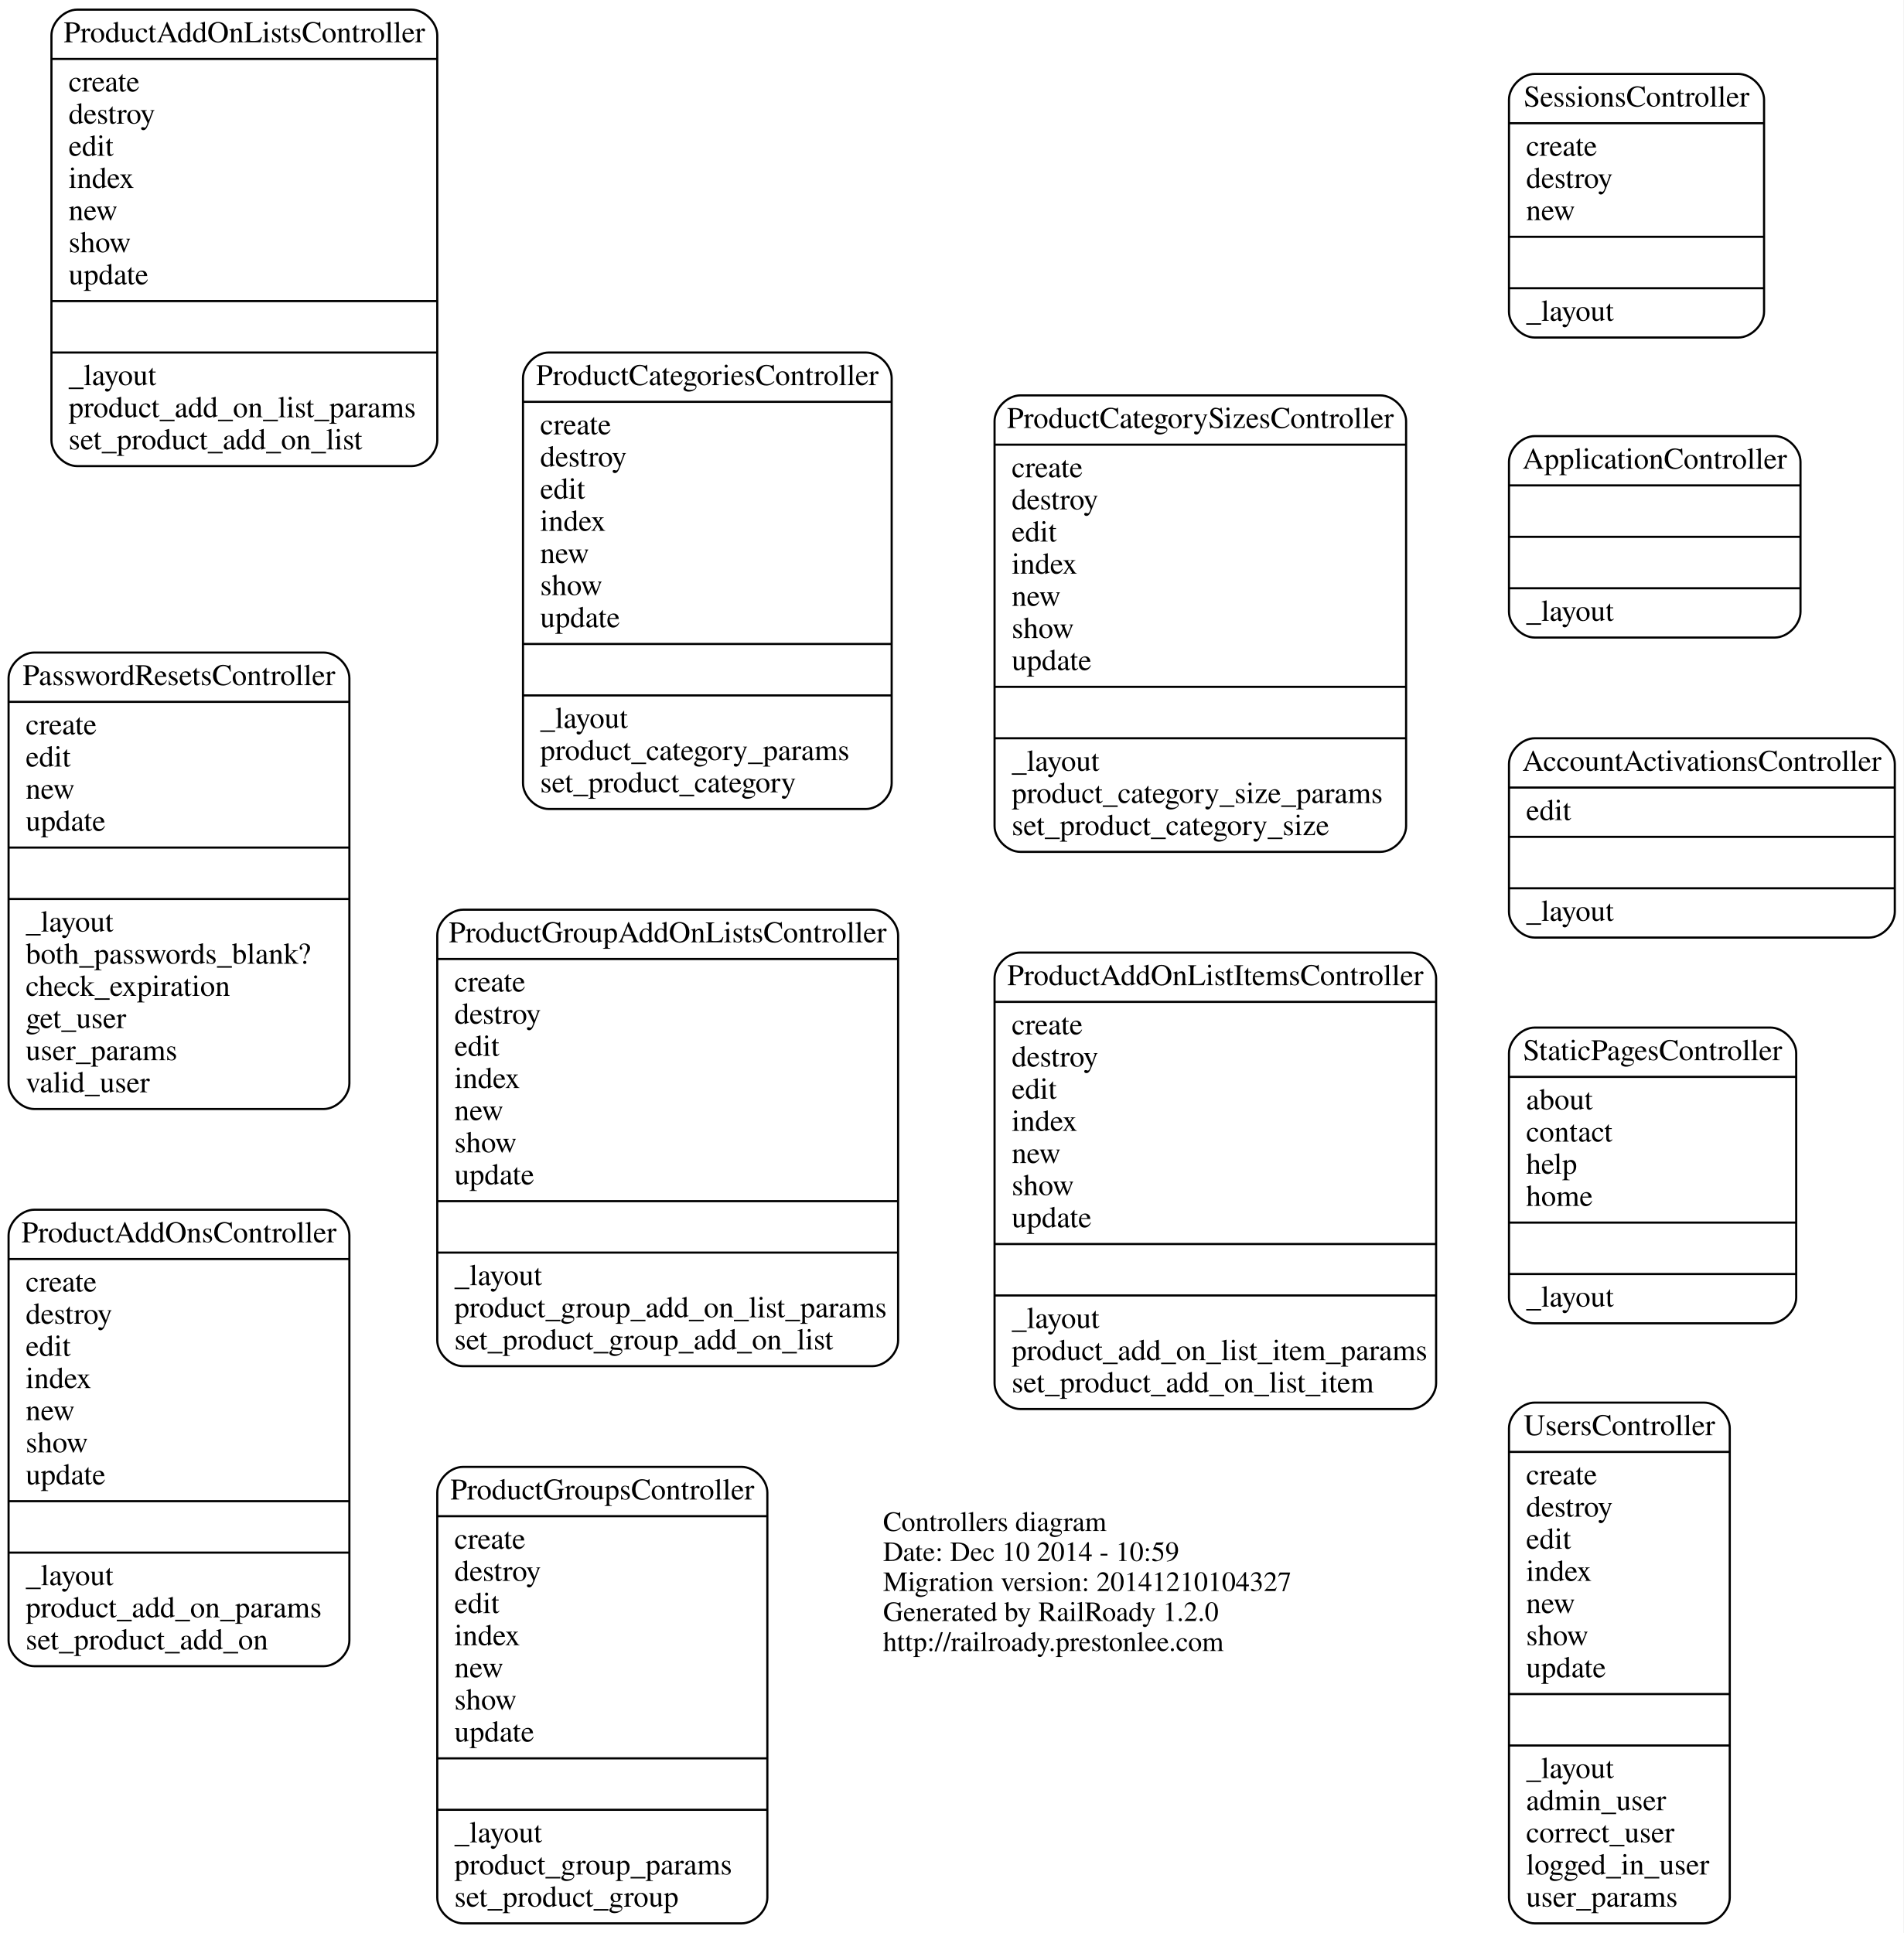
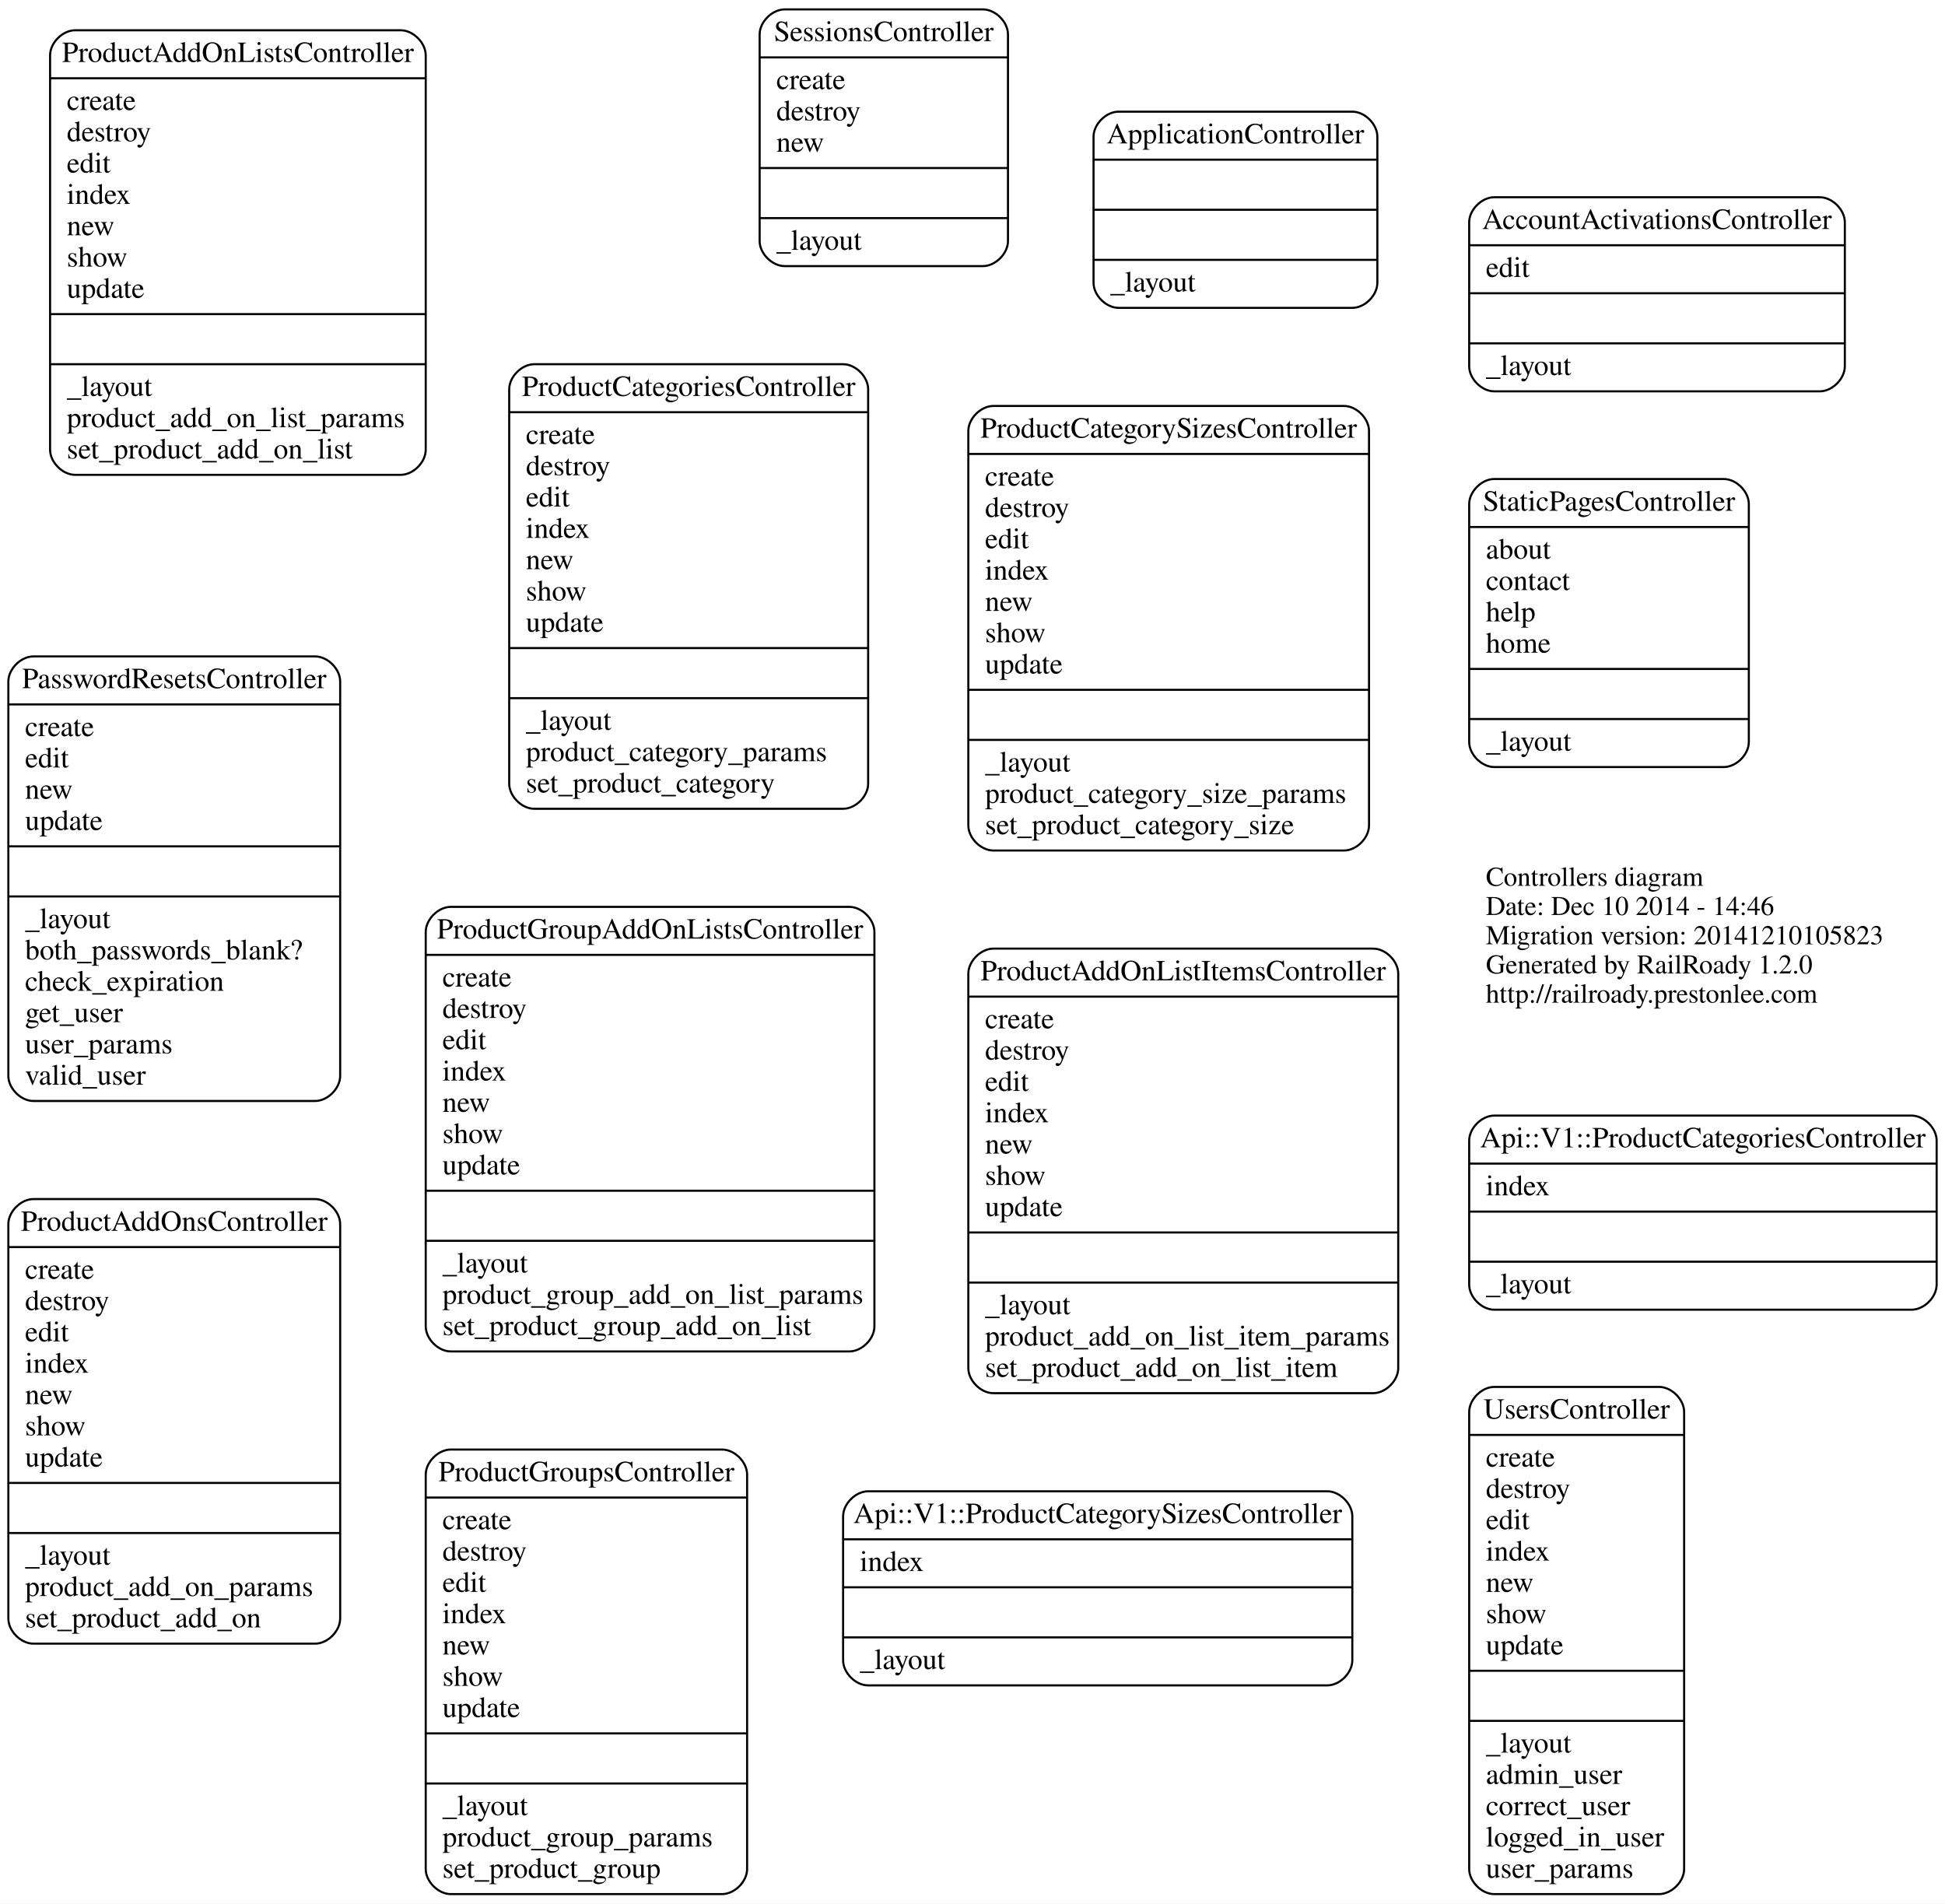
- <svg xmlns="http://www.w3.org/2000/svg" width="888pt" height="902pt" viewBox="0.00 0.00 888.00 902.00">
-   <g id="graph0" class="graph" transform="scale(1 1) rotate(0) translate(4 898)">
-     <polygon fill="white" stroke="none" points="-4,4 -4,-898 884,-898 884,4 -4,4" />
+ <svg xmlns="http://www.w3.org/2000/svg" width="932pt" height="912pt" viewBox="0.00 0.00 932.00 912.00">
+   <g id="graph0" class="graph" transform="scale(1 1) rotate(0) translate(4 908)">
+     <polygon fill="white" stroke="none" points="-4,4 -4,-908 928,-908 928,4 -4,4" />
    <g id="node1" class="node">
-       <text text-anchor="start" x="408" y="-183.6" font-family="Times,serif" font-size="13.00">Controllers diagram</text>
-       <text text-anchor="start" x="408" y="-169.6" font-family="Times,serif" font-size="13.00">Date: Dec 10 2014 - 10:59</text>
-       <text text-anchor="start" x="408" y="-155.6" font-family="Times,serif" font-size="13.00">Migration version: 20141210104327</text>
-       <text text-anchor="start" x="408" y="-141.6" font-family="Times,serif" font-size="13.00">Generated by RailRoady 1.2.0</text>
-       <text text-anchor="start" x="408" y="-127.6" font-family="Times,serif" font-size="13.00">http://railroady.prestonlee.com</text>
+       <text text-anchor="start" x="708" y="-483.6" font-family="Times,serif" font-size="13.00">Controllers diagram</text>
+       <text text-anchor="start" x="708" y="-469.6" font-family="Times,serif" font-size="13.00">Date: Dec 10 2014 - 14:46</text>
+       <text text-anchor="start" x="708" y="-455.6" font-family="Times,serif" font-size="13.00">Migration version: 20141210105823</text>
+       <text text-anchor="start" x="708" y="-441.6" font-family="Times,serif" font-size="13.00">Generated by RailRoady 1.2.0</text>
+       <text text-anchor="start" x="708" y="-427.6" font-family="Times,serif" font-size="13.00">http://railroady.prestonlee.com</text>
    </g>
    <g id="node2" class="node">
      <path fill="none" stroke="black" d="M12,-380.5C12,-380.5 147,-380.5 147,-380.5 153,-380.5 159,-386.5 159,-392.5 159,-392.5 159,-581.5 159,-581.5 159,-587.5 153,-593.5 147,-593.5 147,-593.5 12,-593.5 12,-593.5 6,-593.5 0,-587.5 0,-581.5 0,-581.5 0,-392.5 0,-392.5 0,-386.5 6,-380.5 12,-380.5" />
      <text text-anchor="middle" x="79.5" y="-578.3" font-family="Times,serif" font-size="14.00">PasswordResetsController</text>
      <polyline fill="none" stroke="black" points="0,-570.5 159,-570.5 " />
      <text text-anchor="start" x="8" y="-555.3" font-family="Times,serif" font-size="14.00">create</text>
      <text text-anchor="start" x="8" y="-540.3" font-family="Times,serif" font-size="14.00">edit</text>
      <text text-anchor="start" x="8" y="-525.3" font-family="Times,serif" font-size="14.00">new</text>
      <text text-anchor="start" x="8" y="-510.3" font-family="Times,serif" font-size="14.00">update</text>
      <polyline fill="none" stroke="black" points="0,-502.5 159,-502.5 " />
      <polyline fill="none" stroke="black" points="0,-478.5 159,-478.5 " />
      <text text-anchor="start" x="8" y="-463.3" font-family="Times,serif" font-size="14.00">_layout</text>
      <text text-anchor="start" x="8" y="-448.3" font-family="Times,serif" font-size="14.00">both_passwords_blank?</text>
      <text text-anchor="start" x="8" y="-433.3" font-family="Times,serif" font-size="14.00">check_expiration</text>
      <text text-anchor="start" x="8" y="-418.3" font-family="Times,serif" font-size="14.00">get_user</text>
      <text text-anchor="start" x="8" y="-403.3" font-family="Times,serif" font-size="14.00">user_params</text>
      <text text-anchor="start" x="8" y="-388.3" font-family="Times,serif" font-size="14.00">valid_user</text>
    </g>
    <g id="node3" class="node">
-       <path fill="none" stroke="black" d="M712,-600.5C712,-600.5 824,-600.5 824,-600.5 830,-600.5 836,-606.5 836,-612.5 836,-612.5 836,-682.5 836,-682.5 836,-688.5 830,-694.5 824,-694.5 824,-694.5 712,-694.5 712,-694.5 706,-694.5 700,-688.5 700,-682.5 700,-682.5 700,-612.5 700,-612.5 700,-606.5 706,-600.5 712,-600.5" />
-       <text text-anchor="middle" x="768" y="-679.3" font-family="Times,serif" font-size="14.00">ApplicationController</text>
-       <polyline fill="none" stroke="black" points="700,-671.5 836,-671.5 " />
-       <polyline fill="none" stroke="black" points="700,-647.5 836,-647.5 " />
-       <polyline fill="none" stroke="black" points="700,-623.5 836,-623.5 " />
-       <text text-anchor="start" x="708" y="-608.3" font-family="Times,serif" font-size="14.00">_layout</text>
+       <path fill="none" stroke="black" d="M532,-760.5C532,-760.5 644,-760.5 644,-760.5 650,-760.5 656,-766.5 656,-772.5 656,-772.5 656,-842.5 656,-842.5 656,-848.5 650,-854.5 644,-854.5 644,-854.5 532,-854.5 532,-854.5 526,-854.5 520,-848.5 520,-842.5 520,-842.5 520,-772.5 520,-772.5 520,-766.5 526,-760.5 532,-760.5" />
+       <text text-anchor="middle" x="588" y="-839.3" font-family="Times,serif" font-size="14.00">ApplicationController</text>
+       <polyline fill="none" stroke="black" points="520,-831.5 656,-831.5 " />
+       <polyline fill="none" stroke="black" points="520,-807.5 656,-807.5 " />
+       <polyline fill="none" stroke="black" points="520,-783.5 656,-783.5 " />
+       <text text-anchor="start" x="528" y="-768.3" font-family="Times,serif" font-size="14.00">_layout</text>
    </g>
    <g id="node4" class="node">
-       <path fill="none" stroke="black" d="M712,-280.5C712,-280.5 822,-280.5 822,-280.5 828,-280.5 834,-286.5 834,-292.5 834,-292.5 834,-406.5 834,-406.5 834,-412.5 828,-418.5 822,-418.5 822,-418.5 712,-418.5 712,-418.5 706,-418.5 700,-412.5 700,-406.5 700,-406.5 700,-292.5 700,-292.5 700,-286.5 706,-280.5 712,-280.5" />
-       <text text-anchor="middle" x="767" y="-403.3" font-family="Times,serif" font-size="14.00">StaticPagesController</text>
-       <polyline fill="none" stroke="black" points="700,-395.5 834,-395.5 " />
-       <text text-anchor="start" x="708" y="-380.3" font-family="Times,serif" font-size="14.00">about</text>
-       <text text-anchor="start" x="708" y="-365.3" font-family="Times,serif" font-size="14.00">contact</text>
-       <text text-anchor="start" x="708" y="-350.3" font-family="Times,serif" font-size="14.00">help</text>
-       <text text-anchor="start" x="708" y="-335.3" font-family="Times,serif" font-size="14.00">home</text>
-       <polyline fill="none" stroke="black" points="700,-327.5 834,-327.5 " />
-       <polyline fill="none" stroke="black" points="700,-303.5 834,-303.5 " />
-       <text text-anchor="start" x="708" y="-288.3" font-family="Times,serif" font-size="14.00">_layout</text>
+       <path fill="none" stroke="black" d="M712,-540.5C712,-540.5 822,-540.5 822,-540.5 828,-540.5 834,-546.5 834,-552.5 834,-552.5 834,-666.5 834,-666.5 834,-672.5 828,-678.5 822,-678.5 822,-678.5 712,-678.5 712,-678.5 706,-678.5 700,-672.5 700,-666.5 700,-666.5 700,-552.5 700,-552.5 700,-546.5 706,-540.5 712,-540.5" />
+       <text text-anchor="middle" x="767" y="-663.3" font-family="Times,serif" font-size="14.00">StaticPagesController</text>
+       <polyline fill="none" stroke="black" points="700,-655.5 834,-655.5 " />
+       <text text-anchor="start" x="708" y="-640.3" font-family="Times,serif" font-size="14.00">about</text>
+       <text text-anchor="start" x="708" y="-625.3" font-family="Times,serif" font-size="14.00">contact</text>
+       <text text-anchor="start" x="708" y="-610.3" font-family="Times,serif" font-size="14.00">help</text>
+       <text text-anchor="start" x="708" y="-595.3" font-family="Times,serif" font-size="14.00">home</text>
+       <polyline fill="none" stroke="black" points="700,-587.5 834,-587.5 " />
+       <polyline fill="none" stroke="black" points="700,-563.5 834,-563.5 " />
+       <text text-anchor="start" x="708" y="-548.3" font-family="Times,serif" font-size="14.00">_layout</text>
    </g>
    <g id="node5" class="node">
      <path fill="none" stroke="black" d="M472,-500.5C472,-500.5 640,-500.5 640,-500.5 646,-500.5 652,-506.5 652,-512.5 652,-512.5 652,-701.5 652,-701.5 652,-707.5 646,-713.5 640,-713.5 640,-713.5 472,-713.5 472,-713.5 466,-713.5 460,-707.5 460,-701.5 460,-701.5 460,-512.5 460,-512.5 460,-506.5 466,-500.5 472,-500.5" />
      <text text-anchor="middle" x="556" y="-698.3" font-family="Times,serif" font-size="14.00">ProductCategorySizesController</text>
      <polyline fill="none" stroke="black" points="460,-690.5 652,-690.5 " />
      <text text-anchor="start" x="468" y="-675.3" font-family="Times,serif" font-size="14.00">create</text>
      <text text-anchor="start" x="468" y="-660.3" font-family="Times,serif" font-size="14.00">destroy</text>
      <text text-anchor="start" x="468" y="-645.3" font-family="Times,serif" font-size="14.00">edit</text>
      <text text-anchor="start" x="468" y="-630.3" font-family="Times,serif" font-size="14.00">index</text>
      <text text-anchor="start" x="468" y="-615.3" font-family="Times,serif" font-size="14.00">new</text>
      <text text-anchor="start" x="468" y="-600.3" font-family="Times,serif" font-size="14.00">show</text>
      <text text-anchor="start" x="468" y="-585.3" font-family="Times,serif" font-size="14.00">update</text>
      <polyline fill="none" stroke="black" points="460,-577.5 652,-577.5 " />
      <polyline fill="none" stroke="black" points="460,-553.5 652,-553.5 " />
      <text text-anchor="start" x="468" y="-538.3" font-family="Times,serif" font-size="14.00">_layout</text>
      <text text-anchor="start" x="468" y="-523.3" font-family="Times,serif" font-size="14.00">product_category_size_params</text>
      <text text-anchor="start" x="468" y="-508.3" font-family="Times,serif" font-size="14.00">set_product_category_size</text>
    </g>
    <g id="node6" class="node">
      <path fill="none" stroke="black" d="M12,-120.5C12,-120.5 147,-120.5 147,-120.5 153,-120.5 159,-126.5 159,-132.5 159,-132.5 159,-321.5 159,-321.5 159,-327.5 153,-333.5 147,-333.5 147,-333.5 12,-333.5 12,-333.5 6,-333.5 0,-327.5 0,-321.5 0,-321.5 0,-132.5 0,-132.5 0,-126.5 6,-120.5 12,-120.5" />
      <text text-anchor="middle" x="79.5" y="-318.3" font-family="Times,serif" font-size="14.00">ProductAddOnsController</text>
      <polyline fill="none" stroke="black" points="0,-310.5 159,-310.5 " />
      <text text-anchor="start" x="8" y="-295.3" font-family="Times,serif" font-size="14.00">create</text>
      <text text-anchor="start" x="8" y="-280.3" font-family="Times,serif" font-size="14.00">destroy</text>
      <text text-anchor="start" x="8" y="-265.3" font-family="Times,serif" font-size="14.00">edit</text>
      <text text-anchor="start" x="8" y="-250.3" font-family="Times,serif" font-size="14.00">index</text>
      <text text-anchor="start" x="8" y="-235.3" font-family="Times,serif" font-size="14.00">new</text>
      <text text-anchor="start" x="8" y="-220.3" font-family="Times,serif" font-size="14.00">show</text>
      <text text-anchor="start" x="8" y="-205.3" font-family="Times,serif" font-size="14.00">update</text>
      <polyline fill="none" stroke="black" points="0,-197.5 159,-197.5 " />
      <polyline fill="none" stroke="black" points="0,-173.5 159,-173.5 " />
      <text text-anchor="start" x="8" y="-158.3" font-family="Times,serif" font-size="14.00">_layout</text>
      <text text-anchor="start" x="8" y="-143.3" font-family="Times,serif" font-size="14.00">product_add_on_params</text>
      <text text-anchor="start" x="8" y="-128.3" font-family="Times,serif" font-size="14.00">set_product_add_on</text>
    </g>
    <g id="node7" class="node">
      <path fill="none" stroke="black" d="M252,-520.5C252,-520.5 400,-520.5 400,-520.5 406,-520.5 412,-526.5 412,-532.5 412,-532.5 412,-721.5 412,-721.5 412,-727.5 406,-733.5 400,-733.5 400,-733.5 252,-733.5 252,-733.5 246,-733.5 240,-727.5 240,-721.5 240,-721.5 240,-532.5 240,-532.5 240,-526.5 246,-520.5 252,-520.5" />
      <text text-anchor="middle" x="326" y="-718.3" font-family="Times,serif" font-size="14.00">ProductCategoriesController</text>
      <polyline fill="none" stroke="black" points="240,-710.5 412,-710.5 " />
      <text text-anchor="start" x="248" y="-695.3" font-family="Times,serif" font-size="14.00">create</text>
      <text text-anchor="start" x="248" y="-680.3" font-family="Times,serif" font-size="14.00">destroy</text>
      <text text-anchor="start" x="248" y="-665.3" font-family="Times,serif" font-size="14.00">edit</text>
      <text text-anchor="start" x="248" y="-650.3" font-family="Times,serif" font-size="14.00">index</text>
      <text text-anchor="start" x="248" y="-635.3" font-family="Times,serif" font-size="14.00">new</text>
      <text text-anchor="start" x="248" y="-620.3" font-family="Times,serif" font-size="14.00">show</text>
      <text text-anchor="start" x="248" y="-605.3" font-family="Times,serif" font-size="14.00">update</text>
      <polyline fill="none" stroke="black" points="240,-597.5 412,-597.5 " />
      <polyline fill="none" stroke="black" points="240,-573.5 412,-573.5 " />
      <text text-anchor="start" x="248" y="-558.3" font-family="Times,serif" font-size="14.00">_layout</text>
      <text text-anchor="start" x="248" y="-543.3" font-family="Times,serif" font-size="14.00">product_category_params</text>
      <text text-anchor="start" x="248" y="-528.3" font-family="Times,serif" font-size="14.00">set_product_category</text>
    </g>
    <g id="node8" class="node">
-       <path fill="none" stroke="black" d="M712,-740.5C712,-740.5 807,-740.5 807,-740.5 813,-740.5 819,-746.5 819,-752.5 819,-752.5 819,-851.5 819,-851.5 819,-857.5 813,-863.5 807,-863.5 807,-863.5 712,-863.5 712,-863.5 706,-863.5 700,-857.5 700,-851.5 700,-851.5 700,-752.5 700,-752.5 700,-746.5 706,-740.5 712,-740.5" />
-       <text text-anchor="middle" x="759.5" y="-848.3" font-family="Times,serif" font-size="14.00">SessionsController</text>
-       <polyline fill="none" stroke="black" points="700,-840.5 819,-840.5 " />
-       <text text-anchor="start" x="708" y="-825.3" font-family="Times,serif" font-size="14.00">create</text>
-       <text text-anchor="start" x="708" y="-810.3" font-family="Times,serif" font-size="14.00">destroy</text>
-       <text text-anchor="start" x="708" y="-795.3" font-family="Times,serif" font-size="14.00">new</text>
-       <polyline fill="none" stroke="black" points="700,-787.5 819,-787.5 " />
-       <polyline fill="none" stroke="black" points="700,-763.5 819,-763.5 " />
-       <text text-anchor="start" x="708" y="-748.3" font-family="Times,serif" font-size="14.00">_layout</text>
+       <path fill="none" stroke="black" d="M412,-100.5C412,-100.5 632,-100.5 632,-100.5 638,-100.5 644,-106.5 644,-112.5 644,-112.5 644,-181.5 644,-181.5 644,-187.5 638,-193.5 632,-193.5 632,-193.5 412,-193.5 412,-193.5 406,-193.5 400,-187.5 400,-181.5 400,-181.5 400,-112.5 400,-112.5 400,-106.5 406,-100.5 412,-100.5" />
+       <text text-anchor="middle" x="522" y="-178.3" font-family="Times,serif" font-size="14.00">Api::V1::ProductCategorySizesController</text>
+       <polyline fill="none" stroke="black" points="400,-170.5 644,-170.5 " />
+       <text text-anchor="start" x="408" y="-155.3" font-family="Times,serif" font-size="14.00">index</text>
+       <polyline fill="none" stroke="black" points="400,-147.5 644,-147.5 " />
+       <polyline fill="none" stroke="black" points="400,-123.5 644,-123.5 " />
+       <text text-anchor="start" x="408" y="-108.3" font-family="Times,serif" font-size="14.00">_layout</text>
    </g>
    <g id="node9" class="node">
+       <path fill="none" stroke="black" d="M712,-280.5C712,-280.5 912,-280.5 912,-280.5 918,-280.5 924,-286.5 924,-292.5 924,-292.5 924,-361.5 924,-361.5 924,-367.5 918,-373.5 912,-373.5 912,-373.5 712,-373.5 712,-373.5 706,-373.5 700,-367.5 700,-361.5 700,-361.5 700,-292.5 700,-292.5 700,-286.5 706,-280.5 712,-280.5" />
+       <text text-anchor="middle" x="812" y="-358.3" font-family="Times,serif" font-size="14.00">Api::V1::ProductCategoriesController</text>
+       <polyline fill="none" stroke="black" points="700,-350.5 924,-350.5 " />
+       <text text-anchor="start" x="708" y="-335.3" font-family="Times,serif" font-size="14.00">index</text>
+       <polyline fill="none" stroke="black" points="700,-327.5 924,-327.5 " />
+       <polyline fill="none" stroke="black" points="700,-303.5 924,-303.5 " />
+       <text text-anchor="start" x="708" y="-288.3" font-family="Times,serif" font-size="14.00">_layout</text>
+     </g>
+     <g id="node10" class="node">
+       <path fill="none" stroke="black" d="M372,-780.5C372,-780.5 467,-780.5 467,-780.5 473,-780.5 479,-786.5 479,-792.5 479,-792.5 479,-891.5 479,-891.5 479,-897.5 473,-903.5 467,-903.5 467,-903.5 372,-903.5 372,-903.5 366,-903.5 360,-897.5 360,-891.5 360,-891.5 360,-792.5 360,-792.5 360,-786.5 366,-780.5 372,-780.5" />
+       <text text-anchor="middle" x="419.5" y="-888.3" font-family="Times,serif" font-size="14.00">SessionsController</text>
+       <polyline fill="none" stroke="black" points="360,-880.5 479,-880.5 " />
+       <text text-anchor="start" x="368" y="-865.3" font-family="Times,serif" font-size="14.00">create</text>
+       <text text-anchor="start" x="368" y="-850.3" font-family="Times,serif" font-size="14.00">destroy</text>
+       <text text-anchor="start" x="368" y="-835.3" font-family="Times,serif" font-size="14.00">new</text>
+       <polyline fill="none" stroke="black" points="360,-827.5 479,-827.5 " />
+       <polyline fill="none" stroke="black" points="360,-803.5 479,-803.5 " />
+       <text text-anchor="start" x="368" y="-788.3" font-family="Times,serif" font-size="14.00">_layout</text>
+     </g>
+     <g id="node11" class="node">
      <path fill="none" stroke="black" d="M212,-260.5C212,-260.5 403,-260.5 403,-260.5 409,-260.5 415,-266.5 415,-272.5 415,-272.5 415,-461.5 415,-461.5 415,-467.5 409,-473.5 403,-473.5 403,-473.5 212,-473.5 212,-473.5 206,-473.5 200,-467.5 200,-461.5 200,-461.5 200,-272.5 200,-272.5 200,-266.5 206,-260.5 212,-260.5" />
      <text text-anchor="middle" x="307.5" y="-458.3" font-family="Times,serif" font-size="14.00">ProductGroupAddOnListsController</text>
      <polyline fill="none" stroke="black" points="200,-450.5 415,-450.5 " />
      <text text-anchor="start" x="208" y="-435.3" font-family="Times,serif" font-size="14.00">create</text>
      <text text-anchor="start" x="208" y="-420.3" font-family="Times,serif" font-size="14.00">destroy</text>
      <text text-anchor="start" x="208" y="-405.3" font-family="Times,serif" font-size="14.00">edit</text>
      <text text-anchor="start" x="208" y="-390.3" font-family="Times,serif" font-size="14.00">index</text>
      <text text-anchor="start" x="208" y="-375.3" font-family="Times,serif" font-size="14.00">new</text>
      <text text-anchor="start" x="208" y="-360.3" font-family="Times,serif" font-size="14.00">show</text>
      <text text-anchor="start" x="208" y="-345.3" font-family="Times,serif" font-size="14.00">update</text>
      <polyline fill="none" stroke="black" points="200,-337.5 415,-337.5 " />
      <polyline fill="none" stroke="black" points="200,-313.5 415,-313.5 " />
      <text text-anchor="start" x="208" y="-298.3" font-family="Times,serif" font-size="14.00">_layout</text>
      <text text-anchor="start" x="208" y="-283.3" font-family="Times,serif" font-size="14.00">product_group_add_on_list_params</text>
      <text text-anchor="start" x="208" y="-268.3" font-family="Times,serif" font-size="14.00">set_product_group_add_on_list</text>
    </g>
-     <g id="node10" class="node">
+     <g id="node12" class="node">
      <path fill="none" stroke="black" d="M712,-0.5C712,-0.5 791,-0.5 791,-0.5 797,-0.5 803,-6.5 803,-12.5 803,-12.5 803,-231.5 803,-231.5 803,-237.5 797,-243.5 791,-243.5 791,-243.5 712,-243.5 712,-243.5 706,-243.5 700,-237.5 700,-231.5 700,-231.5 700,-12.5 700,-12.5 700,-6.5 706,-0.5 712,-0.5" />
      <text text-anchor="middle" x="751.5" y="-228.3" font-family="Times,serif" font-size="14.00">UsersController</text>
      <polyline fill="none" stroke="black" points="700,-220.5 803,-220.5 " />
      <text text-anchor="start" x="708" y="-205.3" font-family="Times,serif" font-size="14.00">create</text>
      <text text-anchor="start" x="708" y="-190.3" font-family="Times,serif" font-size="14.00">destroy</text>
      <text text-anchor="start" x="708" y="-175.3" font-family="Times,serif" font-size="14.00">edit</text>
      <text text-anchor="start" x="708" y="-160.3" font-family="Times,serif" font-size="14.00">index</text>
      <text text-anchor="start" x="708" y="-145.3" font-family="Times,serif" font-size="14.00">new</text>
      <text text-anchor="start" x="708" y="-130.3" font-family="Times,serif" font-size="14.00">show</text>
      <text text-anchor="start" x="708" y="-115.3" font-family="Times,serif" font-size="14.00">update</text>
      <polyline fill="none" stroke="black" points="700,-107.5 803,-107.5 " />
      <polyline fill="none" stroke="black" points="700,-83.5 803,-83.5 " />
      <text text-anchor="start" x="708" y="-68.3" font-family="Times,serif" font-size="14.00">_layout</text>
      <text text-anchor="start" x="708" y="-53.3" font-family="Times,serif" font-size="14.00">admin_user</text>
      <text text-anchor="start" x="708" y="-38.3" font-family="Times,serif" font-size="14.00">correct_user</text>
      <text text-anchor="start" x="708" y="-23.3" font-family="Times,serif" font-size="14.00">logged_in_user</text>
      <text text-anchor="start" x="708" y="-8.3" font-family="Times,serif" font-size="14.00">user_params</text>
    </g>
-     <g id="node11" class="node">
+     <g id="node13" class="node">
      <path fill="none" stroke="black" d="M472,-240.5C472,-240.5 654,-240.5 654,-240.5 660,-240.5 666,-246.5 666,-252.5 666,-252.5 666,-441.5 666,-441.5 666,-447.5 660,-453.5 654,-453.5 654,-453.5 472,-453.5 472,-453.5 466,-453.5 460,-447.5 460,-441.5 460,-441.5 460,-252.5 460,-252.5 460,-246.5 466,-240.5 472,-240.5" />
      <text text-anchor="middle" x="563" y="-438.3" font-family="Times,serif" font-size="14.00">ProductAddOnListItemsController</text>
      <polyline fill="none" stroke="black" points="460,-430.5 666,-430.5 " />
      <text text-anchor="start" x="468" y="-415.3" font-family="Times,serif" font-size="14.00">create</text>
      <text text-anchor="start" x="468" y="-400.3" font-family="Times,serif" font-size="14.00">destroy</text>
      <text text-anchor="start" x="468" y="-385.3" font-family="Times,serif" font-size="14.00">edit</text>
      <text text-anchor="start" x="468" y="-370.3" font-family="Times,serif" font-size="14.00">index</text>
      <text text-anchor="start" x="468" y="-355.3" font-family="Times,serif" font-size="14.00">new</text>
      <text text-anchor="start" x="468" y="-340.3" font-family="Times,serif" font-size="14.00">show</text>
      <text text-anchor="start" x="468" y="-325.3" font-family="Times,serif" font-size="14.00">update</text>
      <polyline fill="none" stroke="black" points="460,-317.5 666,-317.5 " />
      <polyline fill="none" stroke="black" points="460,-293.5 666,-293.5 " />
      <text text-anchor="start" x="468" y="-278.3" font-family="Times,serif" font-size="14.00">_layout</text>
      <text text-anchor="start" x="468" y="-263.3" font-family="Times,serif" font-size="14.00">product_add_on_list_item_params</text>
      <text text-anchor="start" x="468" y="-248.3" font-family="Times,serif" font-size="14.00">set_product_add_on_list_item</text>
    </g>
-     <g id="node12" class="node">
-       <path fill="none" stroke="black" d="M712,-460.5C712,-460.5 868,-460.5 868,-460.5 874,-460.5 880,-466.5 880,-472.5 880,-472.5 880,-541.5 880,-541.5 880,-547.5 874,-553.5 868,-553.5 868,-553.5 712,-553.5 712,-553.5 706,-553.5 700,-547.5 700,-541.5 700,-541.5 700,-472.5 700,-472.5 700,-466.5 706,-460.5 712,-460.5" />
-       <text text-anchor="middle" x="790" y="-538.3" font-family="Times,serif" font-size="14.00">AccountActivationsController</text>
-       <polyline fill="none" stroke="black" points="700,-530.5 880,-530.5 " />
-       <text text-anchor="start" x="708" y="-515.3" font-family="Times,serif" font-size="14.00">edit</text>
-       <polyline fill="none" stroke="black" points="700,-507.5 880,-507.5 " />
-       <polyline fill="none" stroke="black" points="700,-483.5 880,-483.5 " />
-       <text text-anchor="start" x="708" y="-468.3" font-family="Times,serif" font-size="14.00">_layout</text>
-     </g>
-     <g id="node13" class="node">
+     <g id="node14" class="node">
+       <path fill="none" stroke="black" d="M712,-720.5C712,-720.5 868,-720.5 868,-720.5 874,-720.5 880,-726.5 880,-732.5 880,-732.5 880,-801.5 880,-801.5 880,-807.5 874,-813.5 868,-813.5 868,-813.5 712,-813.5 712,-813.5 706,-813.5 700,-807.5 700,-801.5 700,-801.5 700,-732.5 700,-732.5 700,-726.5 706,-720.5 712,-720.5" />
+       <text text-anchor="middle" x="790" y="-798.3" font-family="Times,serif" font-size="14.00">AccountActivationsController</text>
+       <polyline fill="none" stroke="black" points="700,-790.5 880,-790.5 " />
+       <text text-anchor="start" x="708" y="-775.3" font-family="Times,serif" font-size="14.00">edit</text>
+       <polyline fill="none" stroke="black" points="700,-767.5 880,-767.5 " />
+       <polyline fill="none" stroke="black" points="700,-743.5 880,-743.5 " />
+       <text text-anchor="start" x="708" y="-728.3" font-family="Times,serif" font-size="14.00">_layout</text>
+     </g>
+     <g id="node15" class="node">
      <path fill="none" stroke="black" d="M32,-680.5C32,-680.5 188,-680.5 188,-680.5 194,-680.5 200,-686.5 200,-692.5 200,-692.5 200,-881.5 200,-881.5 200,-887.5 194,-893.5 188,-893.5 188,-893.5 32,-893.5 32,-893.5 26,-893.5 20,-887.5 20,-881.5 20,-881.5 20,-692.5 20,-692.5 20,-686.5 26,-680.5 32,-680.5" />
      <text text-anchor="middle" x="110" y="-878.3" font-family="Times,serif" font-size="14.00">ProductAddOnListsController</text>
      <polyline fill="none" stroke="black" points="20,-870.5 200,-870.5 " />
      <text text-anchor="start" x="28" y="-855.3" font-family="Times,serif" font-size="14.00">create</text>
      <text text-anchor="start" x="28" y="-840.3" font-family="Times,serif" font-size="14.00">destroy</text>
      <text text-anchor="start" x="28" y="-825.3" font-family="Times,serif" font-size="14.00">edit</text>
      <text text-anchor="start" x="28" y="-810.3" font-family="Times,serif" font-size="14.00">index</text>
      <text text-anchor="start" x="28" y="-795.3" font-family="Times,serif" font-size="14.00">new</text>
      <text text-anchor="start" x="28" y="-780.3" font-family="Times,serif" font-size="14.00">show</text>
      <text text-anchor="start" x="28" y="-765.3" font-family="Times,serif" font-size="14.00">update</text>
      <polyline fill="none" stroke="black" points="20,-757.5 200,-757.5 " />
      <polyline fill="none" stroke="black" points="20,-733.5 200,-733.5 " />
      <text text-anchor="start" x="28" y="-718.3" font-family="Times,serif" font-size="14.00">_layout</text>
      <text text-anchor="start" x="28" y="-703.3" font-family="Times,serif" font-size="14.00">product_add_on_list_params</text>
      <text text-anchor="start" x="28" y="-688.3" font-family="Times,serif" font-size="14.00">set_product_add_on_list</text>
    </g>
-     <g id="node14" class="node">
+     <g id="node16" class="node">
      <path fill="none" stroke="black" d="M212,-0.5C212,-0.5 342,-0.5 342,-0.5 348,-0.5 354,-6.5 354,-12.5 354,-12.5 354,-201.5 354,-201.5 354,-207.5 348,-213.5 342,-213.5 342,-213.5 212,-213.5 212,-213.5 206,-213.5 200,-207.5 200,-201.5 200,-201.5 200,-12.5 200,-12.5 200,-6.5 206,-0.5 212,-0.5" />
      <text text-anchor="middle" x="277" y="-198.3" font-family="Times,serif" font-size="14.00">ProductGroupsController</text>
      <polyline fill="none" stroke="black" points="200,-190.5 354,-190.5 " />
      <text text-anchor="start" x="208" y="-175.3" font-family="Times,serif" font-size="14.00">create</text>
      <text text-anchor="start" x="208" y="-160.3" font-family="Times,serif" font-size="14.00">destroy</text>
      <text text-anchor="start" x="208" y="-145.3" font-family="Times,serif" font-size="14.00">edit</text>
      <text text-anchor="start" x="208" y="-130.3" font-family="Times,serif" font-size="14.00">index</text>
      <text text-anchor="start" x="208" y="-115.3" font-family="Times,serif" font-size="14.00">new</text>
      <text text-anchor="start" x="208" y="-100.3" font-family="Times,serif" font-size="14.00">show</text>
      <text text-anchor="start" x="208" y="-85.3" font-family="Times,serif" font-size="14.00">update</text>
      <polyline fill="none" stroke="black" points="200,-77.5 354,-77.5 " />
      <polyline fill="none" stroke="black" points="200,-53.5 354,-53.5 " />
      <text text-anchor="start" x="208" y="-38.3" font-family="Times,serif" font-size="14.00">_layout</text>
      <text text-anchor="start" x="208" y="-23.3" font-family="Times,serif" font-size="14.00">product_group_params</text>
      <text text-anchor="start" x="208" y="-8.3" font-family="Times,serif" font-size="14.00">set_product_group</text>
    </g>
  </g>
</svg>
